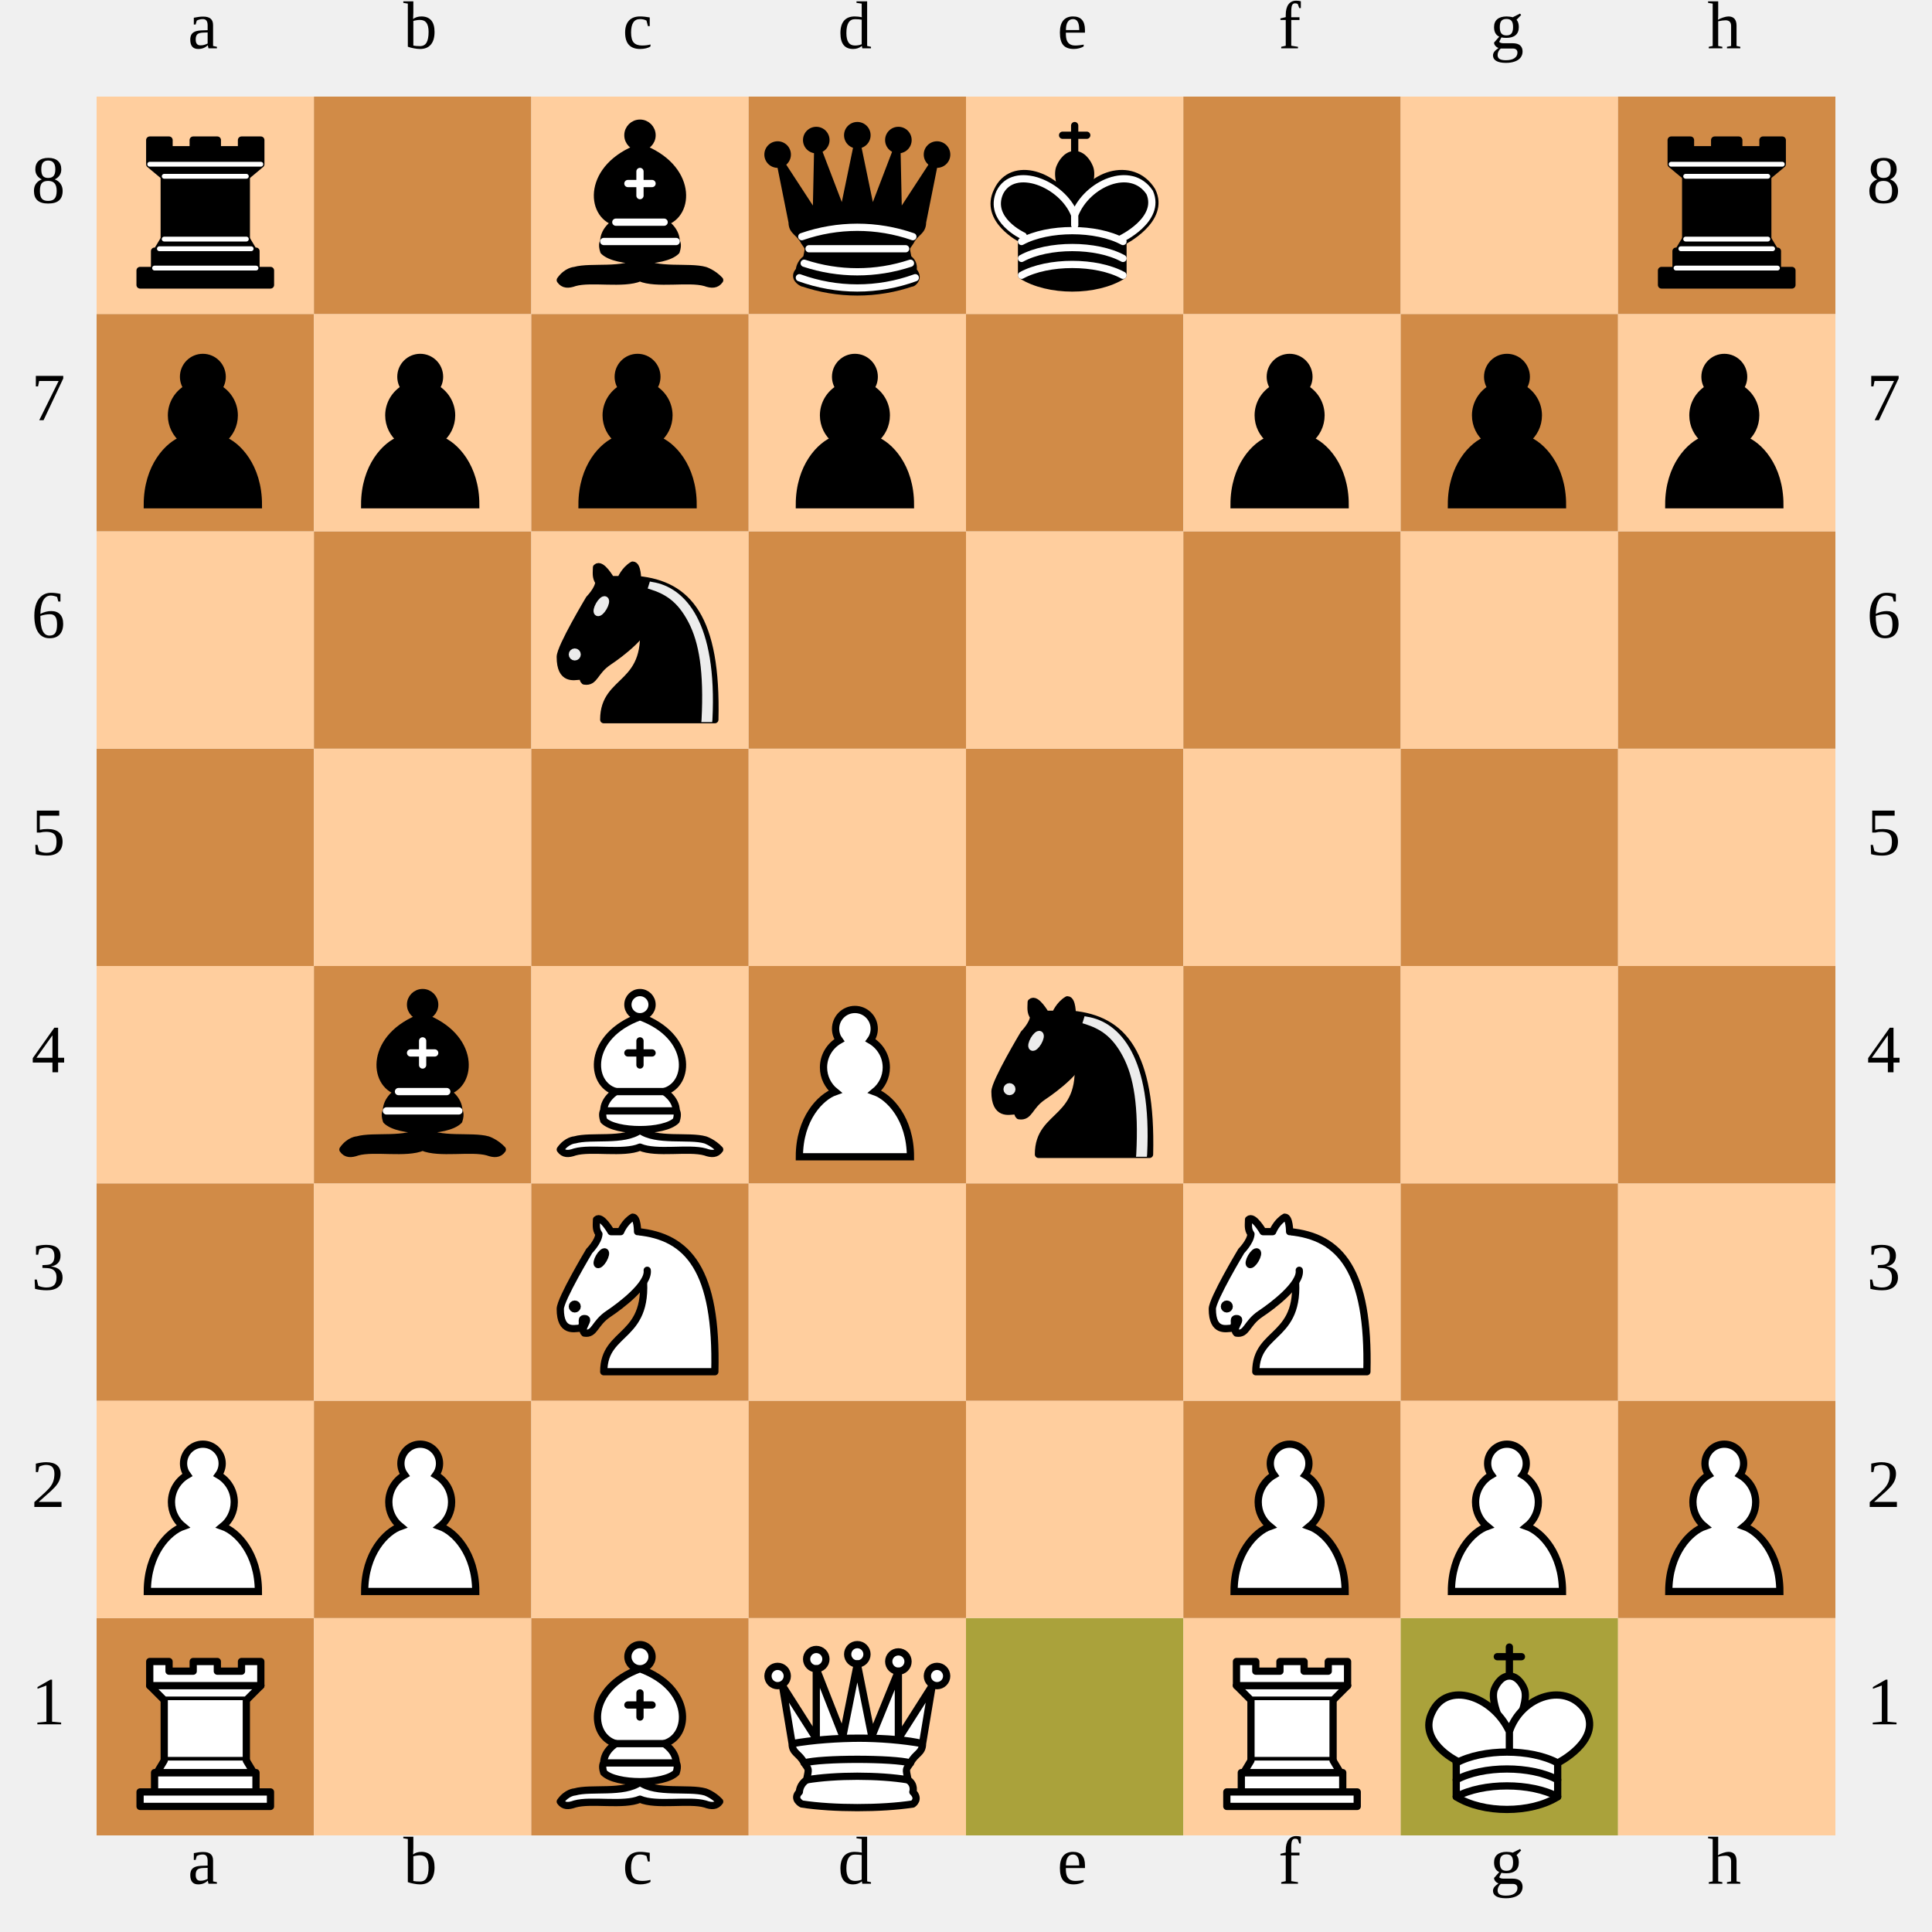
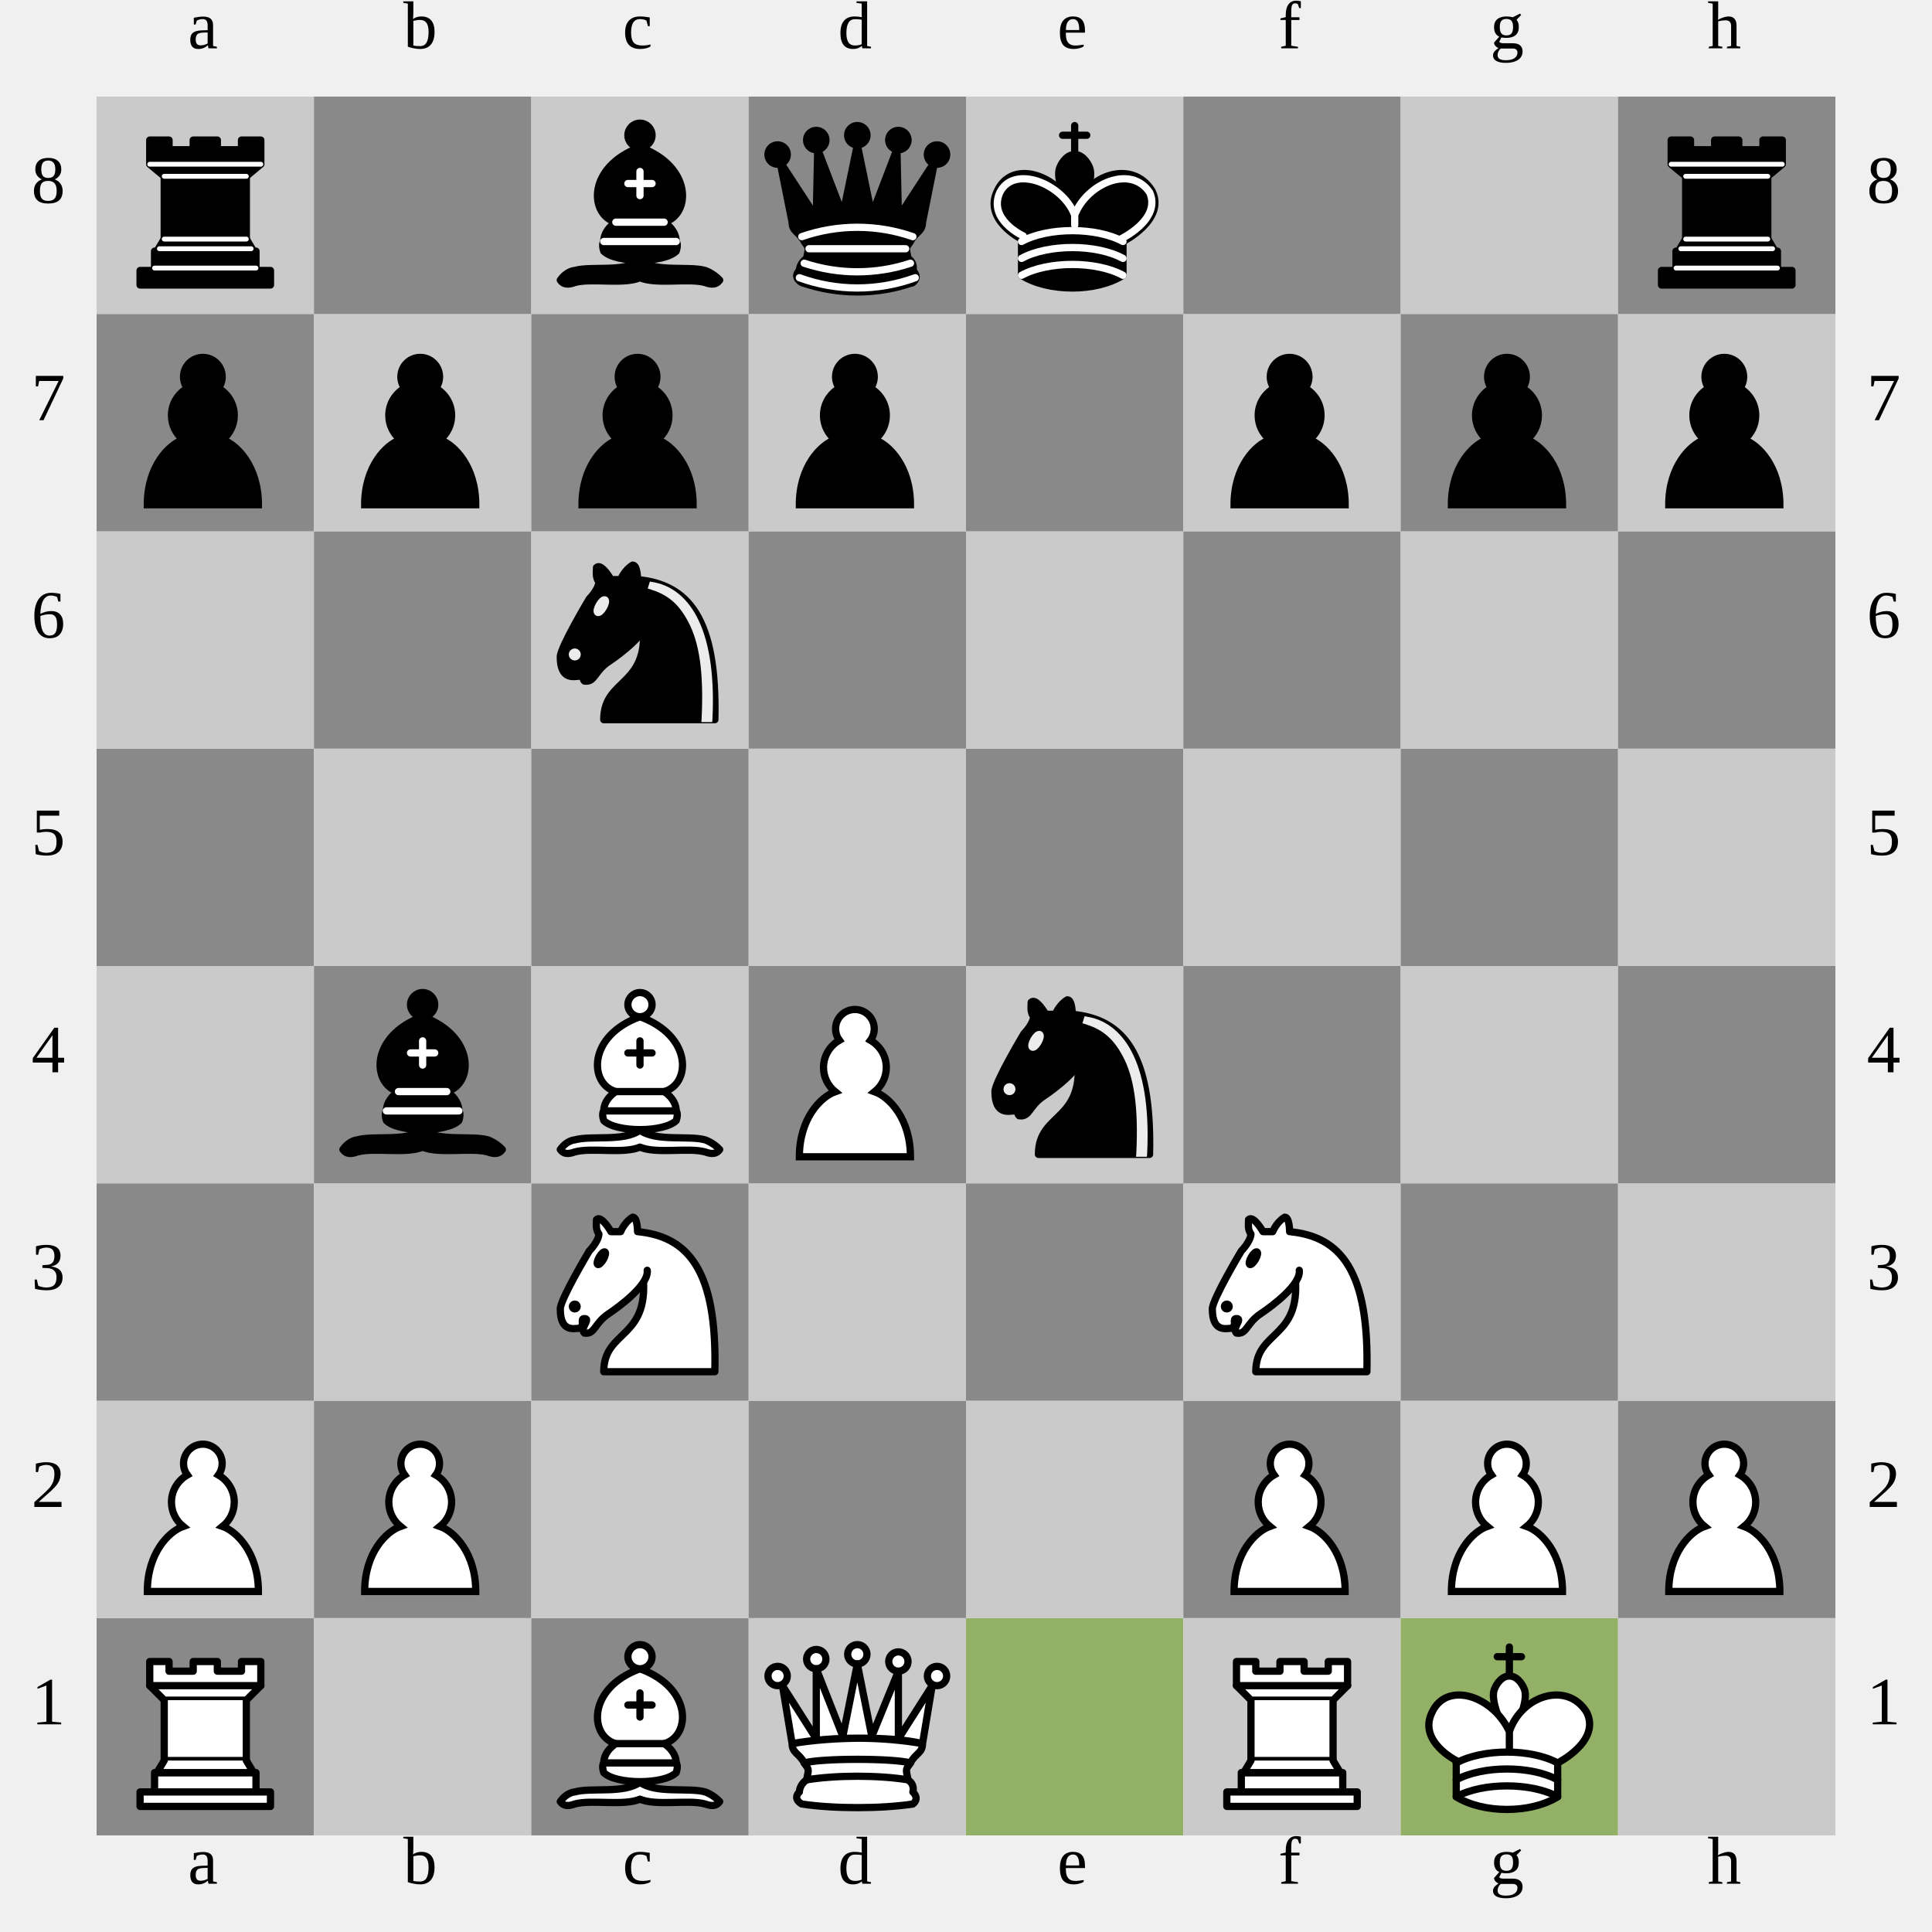
- <svg xmlns="http://www.w3.org/2000/svg" xmlns:xlink="http://www.w3.org/1999/xlink" height="800" version="1.1" viewBox="0 0 400 400" width="800">
+ <svg xmlns="http://www.w3.org/2000/svg" xmlns:xlink="http://www.w3.org/1999/xlink" height="400" version="1.1" viewBox="0 0 400 400" width="400">
+   <style>
+ .square.light {
+ fill: #cacaca;
+ }
+ .square.dark {
+ fill: #898989;
+ }
+ .square.light.lastmove {
+ fill: #c3d889;
+ }
+ .square.dark.lastmove {
+ fill: #92b167;
+ }
+ .check {
+ fill: url(#check_gradient);
+ }
+ .arrow {
+ stroke: #ff5858;
+ fill: #ff5858;
+ }
+ .mark {
+ stroke: #959fff;
+ fill: #959fff;
+ }
+ </style>
  <defs>
    <g class="white pawn" id="white-pawn">
      <path d="M22 9c-2.21 0-4 1.79-4 4 0 .89.29 1.71.78 2.38-1.95 1.12-3.28 3.21-3.28 5.62 0 2.03.94 3.84 2.41 5.03-3 1.06-7.41 5.55-7.41 13.47h23c0-7.92-4.41-12.41-7.41-13.47 1.47-1.19 2.41-3 2.41-5.03 0-2.41-1.33-4.5-3.28-5.62.49-.67.78-1.49.78-2.38 0-2.21-1.79-4-4-4z" fill="#fff" stroke="#000" stroke-linecap="round" stroke-width="1.5" />
    </g>
    <g class="white knight" fill="none" fill-rule="evenodd" id="white-knight" stroke="#000" stroke-linecap="round" stroke-linejoin="round" stroke-width="1.5">
      <path d="M 22,10 C 32.5,11 38.5,18 38,39 L 15,39 C 15,30 25,32.5 23,18" style="fill:#ffffff; stroke:#000000;" />
      <path d="M 24,18 C 24.38,20.91 18.45,25.37 16,27 C 13,29 13.18,31.34 11,31 C 9.958,30.06 12.41,27.96 11,28 C 10,28 11.19,29.23 10,30 C 9,30 5.997,31 6,26 C 6,24 12,14 12,14 C 12,14 13.89,12.1 14,10.5 C 13.27,9.506 13.5,8.5 13.5,7.5 C 14.5,6.5 16.5,10 16.5,10 L 18.5,10 C 18.5,10 19.28,8.008 21,7 C 22,7 22,10 22,10" style="fill:#ffffff; stroke:#000000;" />
      <path d="M 9.5 25.5 A 0.5 0.5 0 1 1 8.5,25.5 A 0.5 0.5 0 1 1 9.5 25.5 z" style="fill:#000000; stroke:#000000;" />
      <path d="M 15 15.5 A 0.5 1.5 0 1 1 14,15.5 A 0.5 1.5 0 1 1 15 15.5 z" style="fill:#000000; stroke:#000000;" transform="matrix(0.866,0.5,-0.5,0.866,9.693,-5.173)" />
    </g>
    <g class="white bishop" fill="none" fill-rule="evenodd" id="white-bishop" stroke="#000" stroke-linecap="round" stroke-linejoin="round" stroke-width="1.5">
      <g fill="#fff" stroke-linecap="butt">
        <path d="M9 36c3.39-.97 10.11.43 13.5-2 3.39 2.43 10.11 1.03 13.5 2 0 0 1.65.54 3 2-.68.97-1.65.99-3 .5-3.39-.97-10.11.46-13.5-1-3.39 1.46-10.11.03-13.5 1-1.354.49-2.323.47-3-.5 1.354-1.94 3-2 3-2zM15 32c2.5 2.5 12.5 2.5 15 0 .5-1.5 0-2 0-2 0-2.5-2.5-4-2.5-4 5.5-1.5 6-11.5-5-15.5-11 4-10.5 14-5 15.5 0 0-2.5 1.5-2.5 4 0 0-.5.5 0 2zM25 8a2.5 2.5 0 1 1-5 0 2.5 2.5 0 1 1 5 0z" />
      </g>
      <path d="M17.5 26h10M15 30h15m-7.5-14.5v5M20 18h5" stroke-linejoin="miter" />
    </g>
    <g class="white rook" fill="#fff" fill-rule="evenodd" id="white-rook" stroke="#000" stroke-linecap="round" stroke-linejoin="round" stroke-width="1.5">
      <path d="M9 39h27v-3H9v3zM12 36v-4h21v4H12zM11 14V9h4v2h5V9h5v2h5V9h4v5" stroke-linecap="butt" />
      <path d="M34 14l-3 3H14l-3-3" />
      <path d="M31 17v12.5H14V17" stroke-linecap="butt" stroke-linejoin="miter" />
      <path d="M31 29.5l1.5 2.5h-20l1.5-2.5" />
      <path d="M11 14h23" fill="none" stroke-linejoin="miter" />
    </g>
    <g class="white queen" fill="#fff" fill-rule="evenodd" id="white-queen" stroke="#000" stroke-linecap="round" stroke-linejoin="round" stroke-width="1.5">
      <path d="M8 12a2 2 0 1 1-4 0 2 2 0 1 1 4 0zM24.5 7.5a2 2 0 1 1-4 0 2 2 0 1 1 4 0zM41 12a2 2 0 1 1-4 0 2 2 0 1 1 4 0zM16 8.5a2 2 0 1 1-4 0 2 2 0 1 1 4 0zM33 9a2 2 0 1 1-4 0 2 2 0 1 1 4 0z" />
      <path d="M9 26c8.5-1.5 21-1.5 27 0l2-12-7 11V11l-5.5 13.5-3-15-3 15-5.5-14V25L7 14l2 12zM9 26c0 2 1.5 2 2.5 4 1 1.5 1 1 .5 3.5-1.5 1-1.5 2.5-1.5 2.5-1.5 1.5.5 2.5.5 2.5 6.5 1 16.5 1 23 0 0 0 1.5-1 0-2.5 0 0 .5-1.5-1-2.5-.5-2.5-.5-2 .5-3.5 1-2 2.5-2 2.5-4-8.5-1.5-18.5-1.5-27 0z" stroke-linecap="butt" />
      <path d="M11.5 30c3.5-1 18.5-1 22 0M12 33.5c6-1 15-1 21 0" fill="none" />
    </g>
    <g class="white king" fill="none" fill-rule="evenodd" id="white-king" stroke="#000" stroke-linecap="round" stroke-linejoin="round" stroke-width="1.5">
      <path d="M22.5 11.63V6M20 8h5" stroke-linejoin="miter" />
      <path d="M22.5 25s4.5-7.5 3-10.5c0 0-1-2.5-3-2.5s-3 2.5-3 2.5c-1.5 3 3 10.5 3 10.5" fill="#fff" stroke-linecap="butt" stroke-linejoin="miter" />
      <path d="M11.5 37c5.5 3.5 15.5 3.5 21 0v-7s9-4.5 6-10.5c-4-6.5-13.5-3.5-16 4V27v-3.5c-3.5-7.5-13-10.5-16-4-3 6 5 10 5 10V37z" fill="#fff" />
      <path d="M11.5 30c5.5-3 15.5-3 21 0m-21 3.5c5.5-3 15.5-3 21 0m-21 3.5c5.5-3 15.5-3 21 0" />
    </g>
    <g class="black pawn" id="black-pawn">
      <path d="M22 9c-2.21 0-4 1.79-4 4 0 .89.29 1.71.78 2.38-1.95 1.12-3.28 3.21-3.28 5.62 0 2.03.94 3.84 2.41 5.03-3 1.06-7.41 5.55-7.41 13.47h23c0-7.92-4.41-12.41-7.41-13.47 1.47-1.19 2.41-3 2.41-5.03 0-2.41-1.33-4.5-3.28-5.62.49-.67.78-1.49.78-2.38 0-2.21-1.79-4-4-4z" stroke="#000" stroke-linecap="round" stroke-width="1.5" />
    </g>
    <g class="black knight" fill="none" fill-rule="evenodd" id="black-knight" stroke="#000" stroke-linecap="round" stroke-linejoin="round" stroke-width="1.5">
      <path d="M 22,10 C 32.5,11 38.5,18 38,39 L 15,39 C 15,30 25,32.5 23,18" style="fill:#000000; stroke:#000000;" />
      <path d="M 24,18 C 24.38,20.91 18.45,25.37 16,27 C 13,29 13.18,31.34 11,31 C 9.958,30.06 12.41,27.96 11,28 C 10,28 11.19,29.23 10,30 C 9,30 5.997,31 6,26 C 6,24 12,14 12,14 C 12,14 13.89,12.1 14,10.5 C 13.27,9.506 13.5,8.5 13.5,7.5 C 14.5,6.5 16.5,10 16.5,10 L 18.5,10 C 18.5,10 19.28,8.008 21,7 C 22,7 22,10 22,10" style="fill:#000000; stroke:#000000;" />
      <path d="M 9.5 25.5 A 0.5 0.5 0 1 1 8.5,25.5 A 0.5 0.5 0 1 1 9.5 25.5 z" style="fill:#ececec; stroke:#ececec;" />
      <path d="M 15 15.5 A 0.5 1.5 0 1 1 14,15.5 A 0.5 1.5 0 1 1 15 15.5 z" style="fill:#ececec; stroke:#ececec;" transform="matrix(0.866,0.5,-0.5,0.866,9.693,-5.173)" />
      <path d="M 24.55,10.4 L 24.1,11.85 L 24.6,12 C 27.75,13 30.25,14.49 32.5,18.75 C 34.75,23.01 35.75,29.06 35.25,39 L 35.2,39.5 L 37.45,39.5 L 37.5,39 C 38,28.94 36.62,22.15 34.25,17.66 C 31.88,13.17 28.46,11.02 25.06,10.5 L 24.55,10.4 z " style="fill:#ececec; stroke:none;" />
    </g>
    <g class="black bishop" fill="none" fill-rule="evenodd" id="black-bishop" stroke="#000" stroke-linecap="round" stroke-linejoin="round" stroke-width="1.5">
      <path d="M9 36c3.39-.97 10.11.43 13.5-2 3.39 2.43 10.11 1.03 13.5 2 0 0 1.65.54 3 2-.68.97-1.65.99-3 .5-3.39-.97-10.11.46-13.5-1-3.39 1.46-10.11.03-13.5 1-1.354.49-2.323.47-3-.5 1.354-1.94 3-2 3-2zm6-4c2.5 2.5 12.5 2.5 15 0 .5-1.5 0-2 0-2 0-2.5-2.5-4-2.5-4 5.5-1.5 6-11.5-5-15.5-11 4-10.5 14-5 15.5 0 0-2.5 1.5-2.5 4 0 0-.5.5 0 2zM25 8a2.5 2.5 0 1 1-5 0 2.5 2.5 0 1 1 5 0z" fill="#000" stroke-linecap="butt" />
      <path d="M17.5 26h10M15 30h15m-7.5-14.5v5M20 18h5" stroke="#fff" stroke-linejoin="miter" />
    </g>
    <g class="black rook" fill="#000" fill-rule="evenodd" id="black-rook" stroke="#000" stroke-linecap="round" stroke-linejoin="round" stroke-width="1.5">
      <path d="M9 39h27v-3H9v3zM12.5 32l1.5-2.5h17l1.5 2.5h-20zM12 36v-4h21v4H12z" stroke-linecap="butt" />
      <path d="M14 29.5v-13h17v13H14z" stroke-linecap="butt" stroke-linejoin="miter" />
      <path d="M14 16.5L11 14h23l-3 2.5H14zM11 14V9h4v2h5V9h5v2h5V9h4v5H11z" stroke-linecap="butt" />
      <path d="M12 35.5h21M13 31.5h19M14 29.5h17M14 16.5h17M11 14h23" fill="none" stroke="#fff" stroke-linejoin="miter" stroke-width="1" />
    </g>
    <g class="black queen" fill="#000" fill-rule="evenodd" id="black-queen" stroke="#000" stroke-linecap="round" stroke-linejoin="round" stroke-width="1.5">
      <g fill="#000" stroke="none">
        <circle cx="6" cy="12" r="2.75" />
        <circle cx="14" cy="9" r="2.75" />
        <circle cx="22.5" cy="8" r="2.75" />
        <circle cx="31" cy="9" r="2.75" />
        <circle cx="39" cy="12" r="2.75" />
      </g>
      <path d="M9 26c8.5-1.5 21-1.5 27 0l2.5-12.5L31 25l-.3-14.1-5.2 13.6-3-14.5-3 14.5-5.2-13.6L14 25 6.5 13.5 9 26zM9 26c0 2 1.5 2 2.5 4 1 1.5 1 1 .5 3.5-1.5 1-1.5 2.5-1.5 2.5-1.5 1.5.5 2.5.5 2.5 6.5 1 16.5 1 23 0 0 0 1.5-1 0-2.5 0 0 .5-1.5-1-2.5-.5-2.5-.5-2 .5-3.5 1-2 2.5-2 2.5-4-8.5-1.5-18.5-1.5-27 0z" stroke-linecap="butt" />
      <path d="M11 38.5a35 35 1 0 0 23 0" fill="none" stroke-linecap="butt" />
      <path d="M11 29a35 35 1 0 1 23 0M12.5 31.5h20M11.5 34.5a35 35 1 0 0 22 0M10.5 37.5a35 35 1 0 0 24 0" fill="none" stroke="#fff" />
    </g>
    <g class="black king" fill="none" fill-rule="evenodd" id="black-king" stroke="#000" stroke-linecap="round" stroke-linejoin="round" stroke-width="1.5">
      <path d="M22.5 11.63V6" stroke-linejoin="miter" />
      <path d="M22.5 25s4.5-7.5 3-10.5c0 0-1-2.5-3-2.5s-3 2.5-3 2.5c-1.5 3 3 10.5 3 10.5" fill="#000" stroke-linecap="butt" stroke-linejoin="miter" />
      <path d="M11.5 37c5.5 3.5 15.5 3.5 21 0v-7s9-4.5 6-10.5c-4-6.5-13.5-3.5-16 4V27v-3.5c-3.5-7.5-13-10.5-16-4-3 6 5 10 5 10V37z" fill="#000" />
      <path d="M20 8h5" stroke-linejoin="miter" />
      <path d="M32 29.5s8.5-4 6.03-9.65C34.15 14 25 18 22.5 24.5l.01 2.1-.01-2.1C20 18 9.906 14 6.997 19.85c-2.497 5.65 4.853 9 4.853 9M11.5 30c5.5-3 15.5-3 21 0m-21 3.5c5.5-3 15.5-3 21 0m-21 3.5c5.5-3 15.5-3 21 0" stroke="#fff" />
    </g>
  </defs>
  <rect class="square dark a1" fill="#d18b47" height="45" stroke="none" width="45" x="20" y="335" />
  <use transform="translate(20, 335)" xlink:href="#white-rook" />
  <rect class="square light b1" fill="#ffce9e" height="45" stroke="none" width="45" x="65" y="335" />
  <rect class="square dark c1" fill="#d18b47" height="45" stroke="none" width="45" x="110" y="335" />
  <use transform="translate(110, 335)" xlink:href="#white-bishop" />
  <rect class="square light d1" fill="#ffce9e" height="45" stroke="none" width="45" x="155" y="335" />
  <use transform="translate(155, 335)" xlink:href="#white-queen" />
  <rect class="square dark lastmove e1" fill="#aaa23b" height="45" stroke="none" width="45" x="200" y="335" />
  <rect class="square light f1" fill="#ffce9e" height="45" stroke="none" width="45" x="245" y="335" />
  <use transform="translate(245, 335)" xlink:href="#white-rook" />
  <rect class="square dark lastmove g1" fill="#aaa23b" height="45" stroke="none" width="45" x="290" y="335" />
  <use transform="translate(290, 335)" xlink:href="#white-king" />
  <rect class="square light h1" fill="#ffce9e" height="45" stroke="none" width="45" x="335" y="335" />
  <rect class="square light a2" fill="#ffce9e" height="45" stroke="none" width="45" x="20" y="290" />
  <use transform="translate(20, 290)" xlink:href="#white-pawn" />
  <rect class="square dark b2" fill="#d18b47" height="45" stroke="none" width="45" x="65" y="290" />
  <use transform="translate(65, 290)" xlink:href="#white-pawn" />
  <rect class="square light c2" fill="#ffce9e" height="45" stroke="none" width="45" x="110" y="290" />
  <rect class="square dark d2" fill="#d18b47" height="45" stroke="none" width="45" x="155" y="290" />
  <rect class="square light e2" fill="#ffce9e" height="45" stroke="none" width="45" x="200" y="290" />
  <rect class="square dark f2" fill="#d18b47" height="45" stroke="none" width="45" x="245" y="290" />
  <use transform="translate(245, 290)" xlink:href="#white-pawn" />
  <rect class="square light g2" fill="#ffce9e" height="45" stroke="none" width="45" x="290" y="290" />
  <use transform="translate(290, 290)" xlink:href="#white-pawn" />
  <rect class="square dark h2" fill="#d18b47" height="45" stroke="none" width="45" x="335" y="290" />
  <use transform="translate(335, 290)" xlink:href="#white-pawn" />
  <rect class="square dark a3" fill="#d18b47" height="45" stroke="none" width="45" x="20" y="245" />
  <rect class="square light b3" fill="#ffce9e" height="45" stroke="none" width="45" x="65" y="245" />
  <rect class="square dark c3" fill="#d18b47" height="45" stroke="none" width="45" x="110" y="245" />
  <use transform="translate(110, 245)" xlink:href="#white-knight" />
  <rect class="square light d3" fill="#ffce9e" height="45" stroke="none" width="45" x="155" y="245" />
  <rect class="square dark e3" fill="#d18b47" height="45" stroke="none" width="45" x="200" y="245" />
  <rect class="square light f3" fill="#ffce9e" height="45" stroke="none" width="45" x="245" y="245" />
  <use transform="translate(245, 245)" xlink:href="#white-knight" />
  <rect class="square dark g3" fill="#d18b47" height="45" stroke="none" width="45" x="290" y="245" />
  <rect class="square light h3" fill="#ffce9e" height="45" stroke="none" width="45" x="335" y="245" />
  <rect class="square light a4" fill="#ffce9e" height="45" stroke="none" width="45" x="20" y="200" />
  <rect class="square dark b4" fill="#d18b47" height="45" stroke="none" width="45" x="65" y="200" />
  <use transform="translate(65, 200)" xlink:href="#black-bishop" />
  <rect class="square light c4" fill="#ffce9e" height="45" stroke="none" width="45" x="110" y="200" />
  <use transform="translate(110, 200)" xlink:href="#white-bishop" />
  <rect class="square dark d4" fill="#d18b47" height="45" stroke="none" width="45" x="155" y="200" />
  <use transform="translate(155, 200)" xlink:href="#white-pawn" />
  <rect class="square light e4" fill="#ffce9e" height="45" stroke="none" width="45" x="200" y="200" />
  <use transform="translate(200, 200)" xlink:href="#black-knight" />
  <rect class="square dark f4" fill="#d18b47" height="45" stroke="none" width="45" x="245" y="200" />
  <rect class="square light g4" fill="#ffce9e" height="45" stroke="none" width="45" x="290" y="200" />
  <rect class="square dark h4" fill="#d18b47" height="45" stroke="none" width="45" x="335" y="200" />
  <rect class="square dark a5" fill="#d18b47" height="45" stroke="none" width="45" x="20" y="155" />
  <rect class="square light b5" fill="#ffce9e" height="45" stroke="none" width="45" x="65" y="155" />
  <rect class="square dark c5" fill="#d18b47" height="45" stroke="none" width="45" x="110" y="155" />
  <rect class="square light d5" fill="#ffce9e" height="45" stroke="none" width="45" x="155" y="155" />
  <rect class="square dark e5" fill="#d18b47" height="45" stroke="none" width="45" x="200" y="155" />
  <rect class="square light f5" fill="#ffce9e" height="45" stroke="none" width="45" x="245" y="155" />
  <rect class="square dark g5" fill="#d18b47" height="45" stroke="none" width="45" x="290" y="155" />
  <rect class="square light h5" fill="#ffce9e" height="45" stroke="none" width="45" x="335" y="155" />
  <rect class="square light a6" fill="#ffce9e" height="45" stroke="none" width="45" x="20" y="110" />
  <rect class="square dark b6" fill="#d18b47" height="45" stroke="none" width="45" x="65" y="110" />
  <rect class="square light c6" fill="#ffce9e" height="45" stroke="none" width="45" x="110" y="110" />
  <use transform="translate(110, 110)" xlink:href="#black-knight" />
  <rect class="square dark d6" fill="#d18b47" height="45" stroke="none" width="45" x="155" y="110" />
  <rect class="square light e6" fill="#ffce9e" height="45" stroke="none" width="45" x="200" y="110" />
  <rect class="square dark f6" fill="#d18b47" height="45" stroke="none" width="45" x="245" y="110" />
  <rect class="square light g6" fill="#ffce9e" height="45" stroke="none" width="45" x="290" y="110" />
  <rect class="square dark h6" fill="#d18b47" height="45" stroke="none" width="45" x="335" y="110" />
  <rect class="square dark a7" fill="#d18b47" height="45" stroke="none" width="45" x="20" y="65" />
  <use transform="translate(20, 65)" xlink:href="#black-pawn" />
  <rect class="square light b7" fill="#ffce9e" height="45" stroke="none" width="45" x="65" y="65" />
  <use transform="translate(65, 65)" xlink:href="#black-pawn" />
  <rect class="square dark c7" fill="#d18b47" height="45" stroke="none" width="45" x="110" y="65" />
  <use transform="translate(110, 65)" xlink:href="#black-pawn" />
  <rect class="square light d7" fill="#ffce9e" height="45" stroke="none" width="45" x="155" y="65" />
  <use transform="translate(155, 65)" xlink:href="#black-pawn" />
  <rect class="square dark e7" fill="#d18b47" height="45" stroke="none" width="45" x="200" y="65" />
  <rect class="square light f7" fill="#ffce9e" height="45" stroke="none" width="45" x="245" y="65" />
  <use transform="translate(245, 65)" xlink:href="#black-pawn" />
  <rect class="square dark g7" fill="#d18b47" height="45" stroke="none" width="45" x="290" y="65" />
  <use transform="translate(290, 65)" xlink:href="#black-pawn" />
  <rect class="square light h7" fill="#ffce9e" height="45" stroke="none" width="45" x="335" y="65" />
  <use transform="translate(335, 65)" xlink:href="#black-pawn" />
  <rect class="square light a8" fill="#ffce9e" height="45" stroke="none" width="45" x="20" y="20" />
  <use transform="translate(20, 20)" xlink:href="#black-rook" />
  <rect class="square dark b8" fill="#d18b47" height="45" stroke="none" width="45" x="65" y="20" />
  <rect class="square light c8" fill="#ffce9e" height="45" stroke="none" width="45" x="110" y="20" />
  <use transform="translate(110, 20)" xlink:href="#black-bishop" />
  <rect class="square dark d8" fill="#d18b47" height="45" stroke="none" width="45" x="155" y="20" />
  <use transform="translate(155, 20)" xlink:href="#black-queen" />
  <rect class="square light e8" fill="#ffce9e" height="45" stroke="none" width="45" x="200" y="20" />
  <use transform="translate(200, 20)" xlink:href="#black-king" />
  <rect class="square dark f8" fill="#d18b47" height="45" stroke="none" width="45" x="245" y="20" />
  <rect class="square light g8" fill="#ffce9e" height="45" stroke="none" width="45" x="290" y="20" />
  <rect class="square dark h8" fill="#d18b47" height="45" stroke="none" width="45" x="335" y="20" />
  <use transform="translate(335, 20)" xlink:href="#black-rook" />
  <text alignment-baseline="middle" font-size="14" text-anchor="middle" x="42" y="10">a</text>
  <text alignment-baseline="middle" font-size="14" text-anchor="middle" x="42" y="390">a</text>
  <text alignment-baseline="middle" font-size="14" text-anchor="middle" x="87" y="10">b</text>
  <text alignment-baseline="middle" font-size="14" text-anchor="middle" x="87" y="390">b</text>
  <text alignment-baseline="middle" font-size="14" text-anchor="middle" x="132" y="10">c</text>
  <text alignment-baseline="middle" font-size="14" text-anchor="middle" x="132" y="390">c</text>
  <text alignment-baseline="middle" font-size="14" text-anchor="middle" x="177" y="10">d</text>
  <text alignment-baseline="middle" font-size="14" text-anchor="middle" x="177" y="390">d</text>
  <text alignment-baseline="middle" font-size="14" text-anchor="middle" x="222" y="10">e</text>
  <text alignment-baseline="middle" font-size="14" text-anchor="middle" x="222" y="390">e</text>
  <text alignment-baseline="middle" font-size="14" text-anchor="middle" x="267" y="10">f</text>
  <text alignment-baseline="middle" font-size="14" text-anchor="middle" x="267" y="390">f</text>
  <text alignment-baseline="middle" font-size="14" text-anchor="middle" x="312" y="10">g</text>
  <text alignment-baseline="middle" font-size="14" text-anchor="middle" x="312" y="390">g</text>
  <text alignment-baseline="middle" font-size="14" text-anchor="middle" x="357" y="10">h</text>
  <text alignment-baseline="middle" font-size="14" text-anchor="middle" x="357" y="390">h</text>
  <text alignment-baseline="middle" font-size="14" text-anchor="middle" x="10" y="357">1</text>
  <text alignment-baseline="middle" font-size="14" text-anchor="middle" x="390" y="357">1</text>
  <text alignment-baseline="middle" font-size="14" text-anchor="middle" x="10" y="312">2</text>
  <text alignment-baseline="middle" font-size="14" text-anchor="middle" x="390" y="312">2</text>
  <text alignment-baseline="middle" font-size="14" text-anchor="middle" x="10" y="267">3</text>
  <text alignment-baseline="middle" font-size="14" text-anchor="middle" x="390" y="267">3</text>
  <text alignment-baseline="middle" font-size="14" text-anchor="middle" x="10" y="222">4</text>
  <text alignment-baseline="middle" font-size="14" text-anchor="middle" x="390" y="222">4</text>
  <text alignment-baseline="middle" font-size="14" text-anchor="middle" x="10" y="177">5</text>
  <text alignment-baseline="middle" font-size="14" text-anchor="middle" x="390" y="177">5</text>
  <text alignment-baseline="middle" font-size="14" text-anchor="middle" x="10" y="132">6</text>
  <text alignment-baseline="middle" font-size="14" text-anchor="middle" x="390" y="132">6</text>
  <text alignment-baseline="middle" font-size="14" text-anchor="middle" x="10" y="87">7</text>
  <text alignment-baseline="middle" font-size="14" text-anchor="middle" x="390" y="87">7</text>
  <text alignment-baseline="middle" font-size="14" text-anchor="middle" x="10" y="42">8</text>
  <text alignment-baseline="middle" font-size="14" text-anchor="middle" x="390" y="42">8</text>
</svg>
